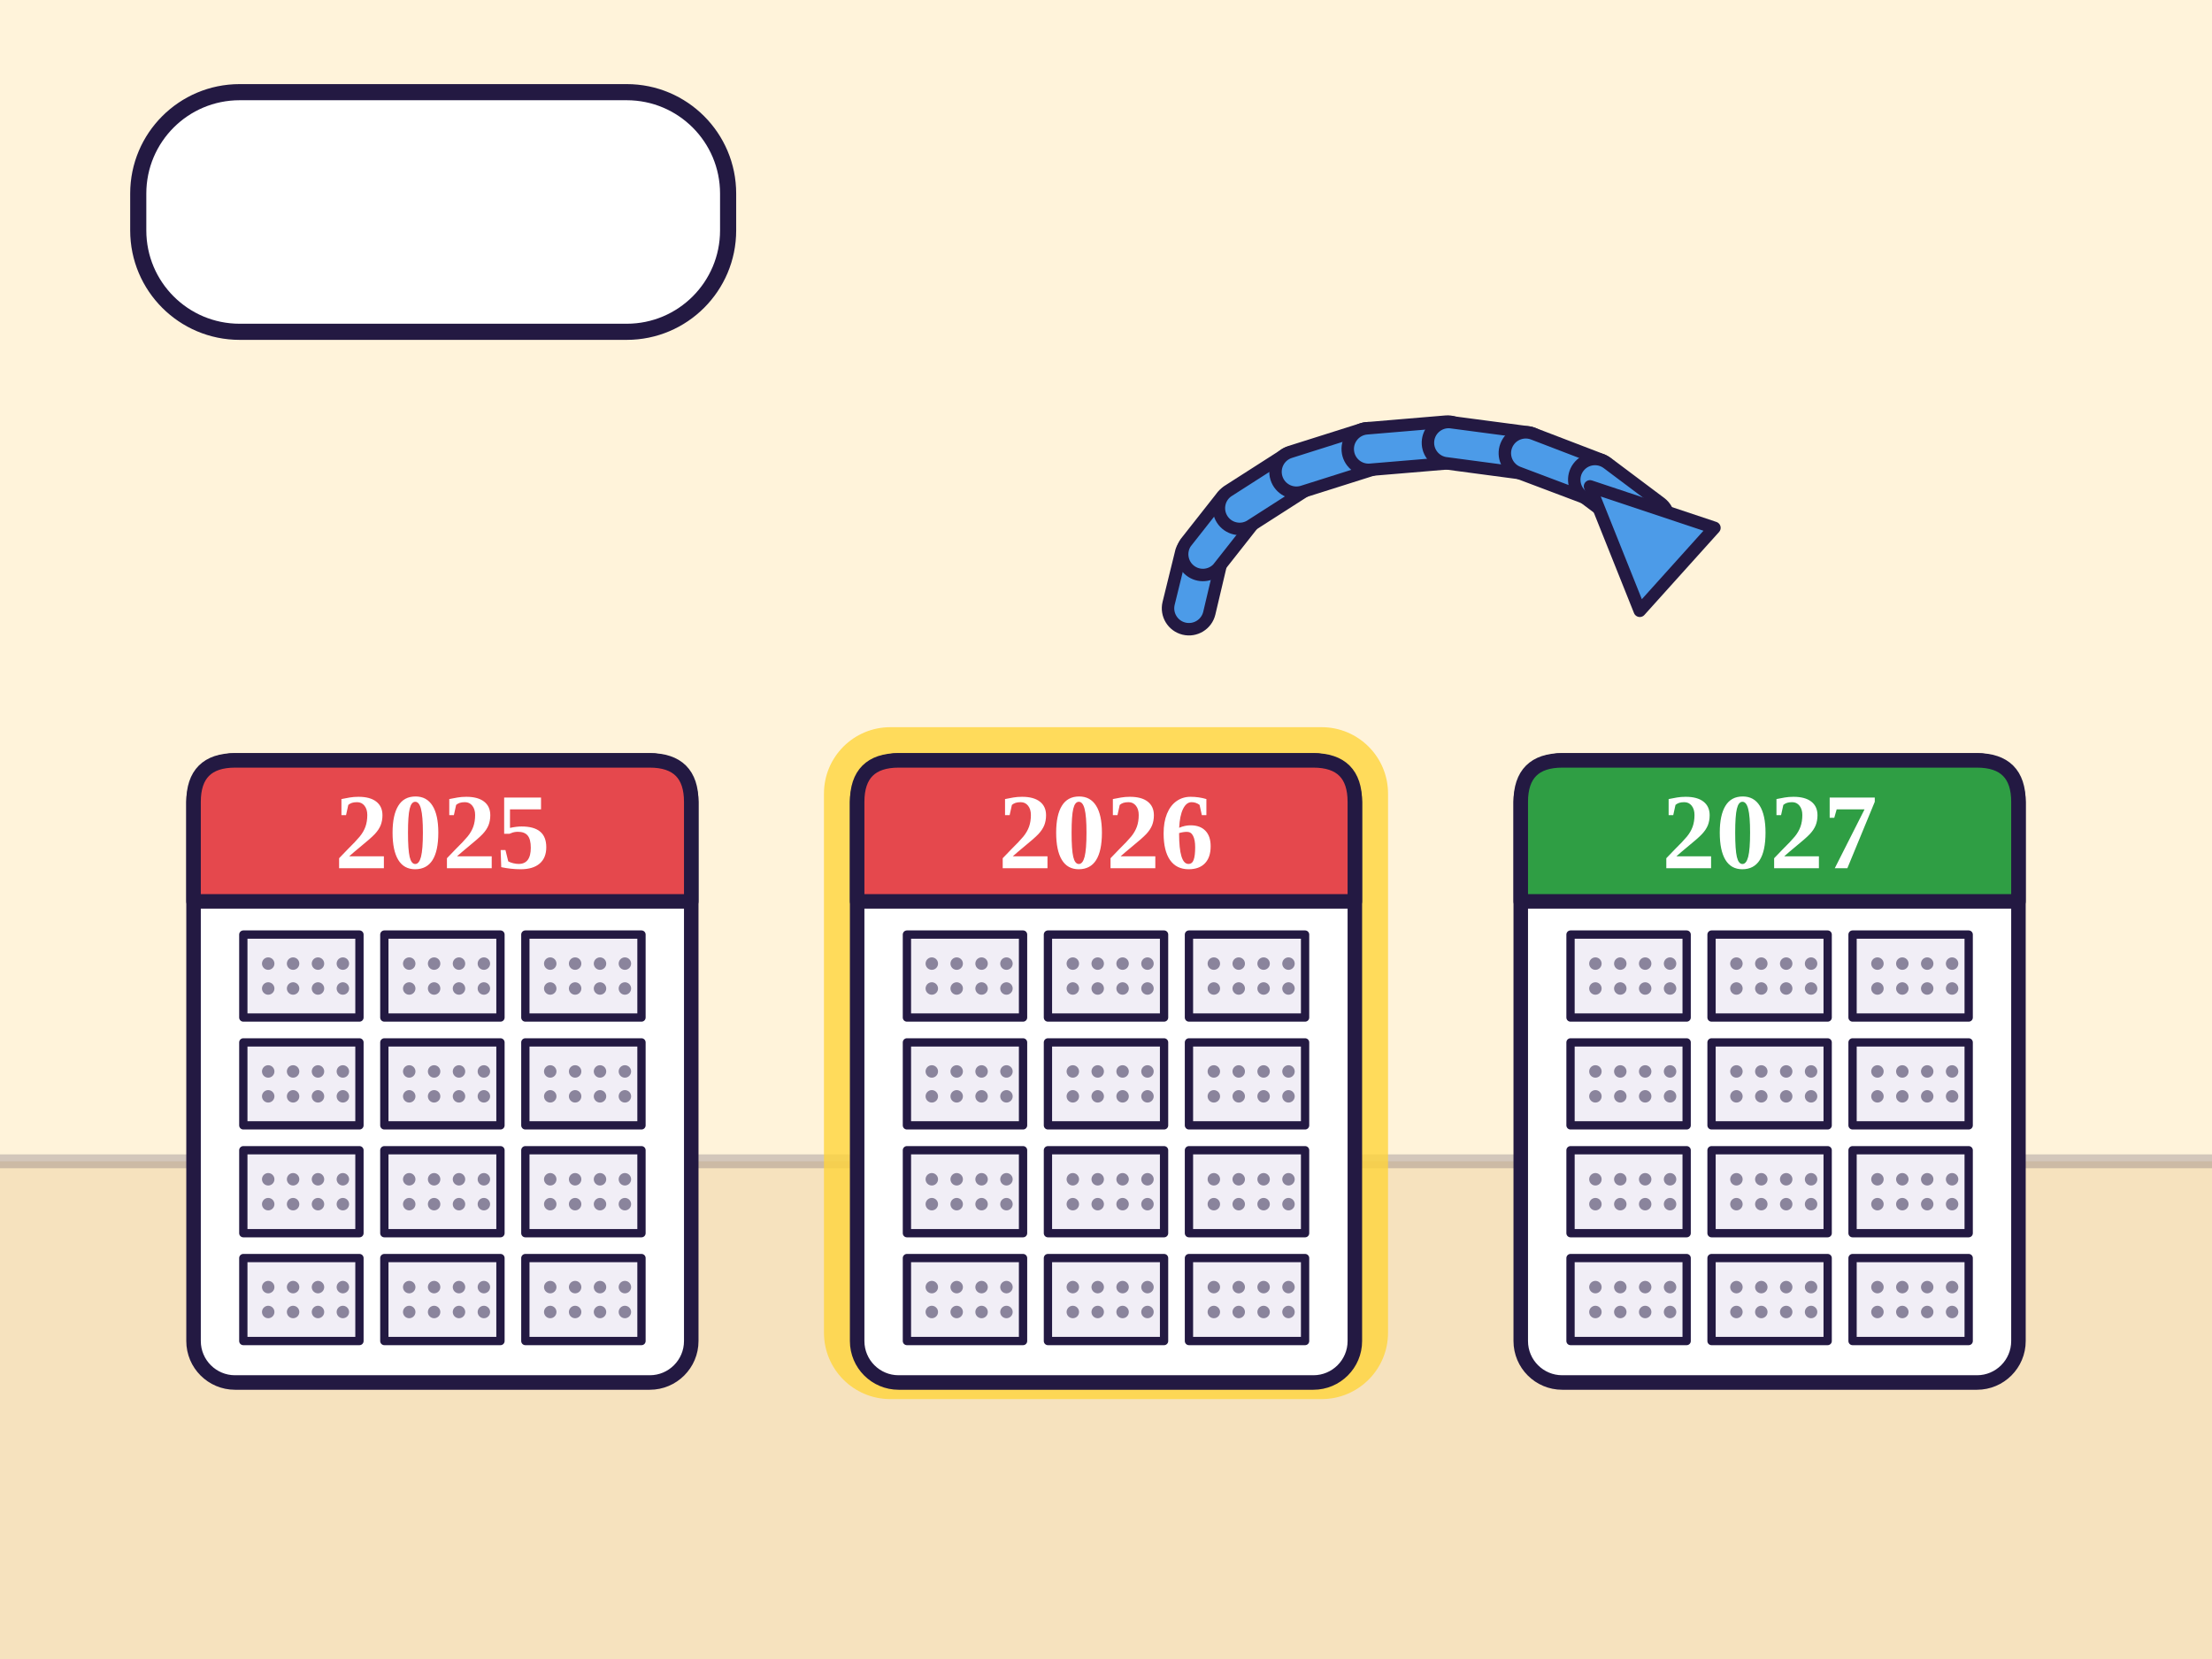
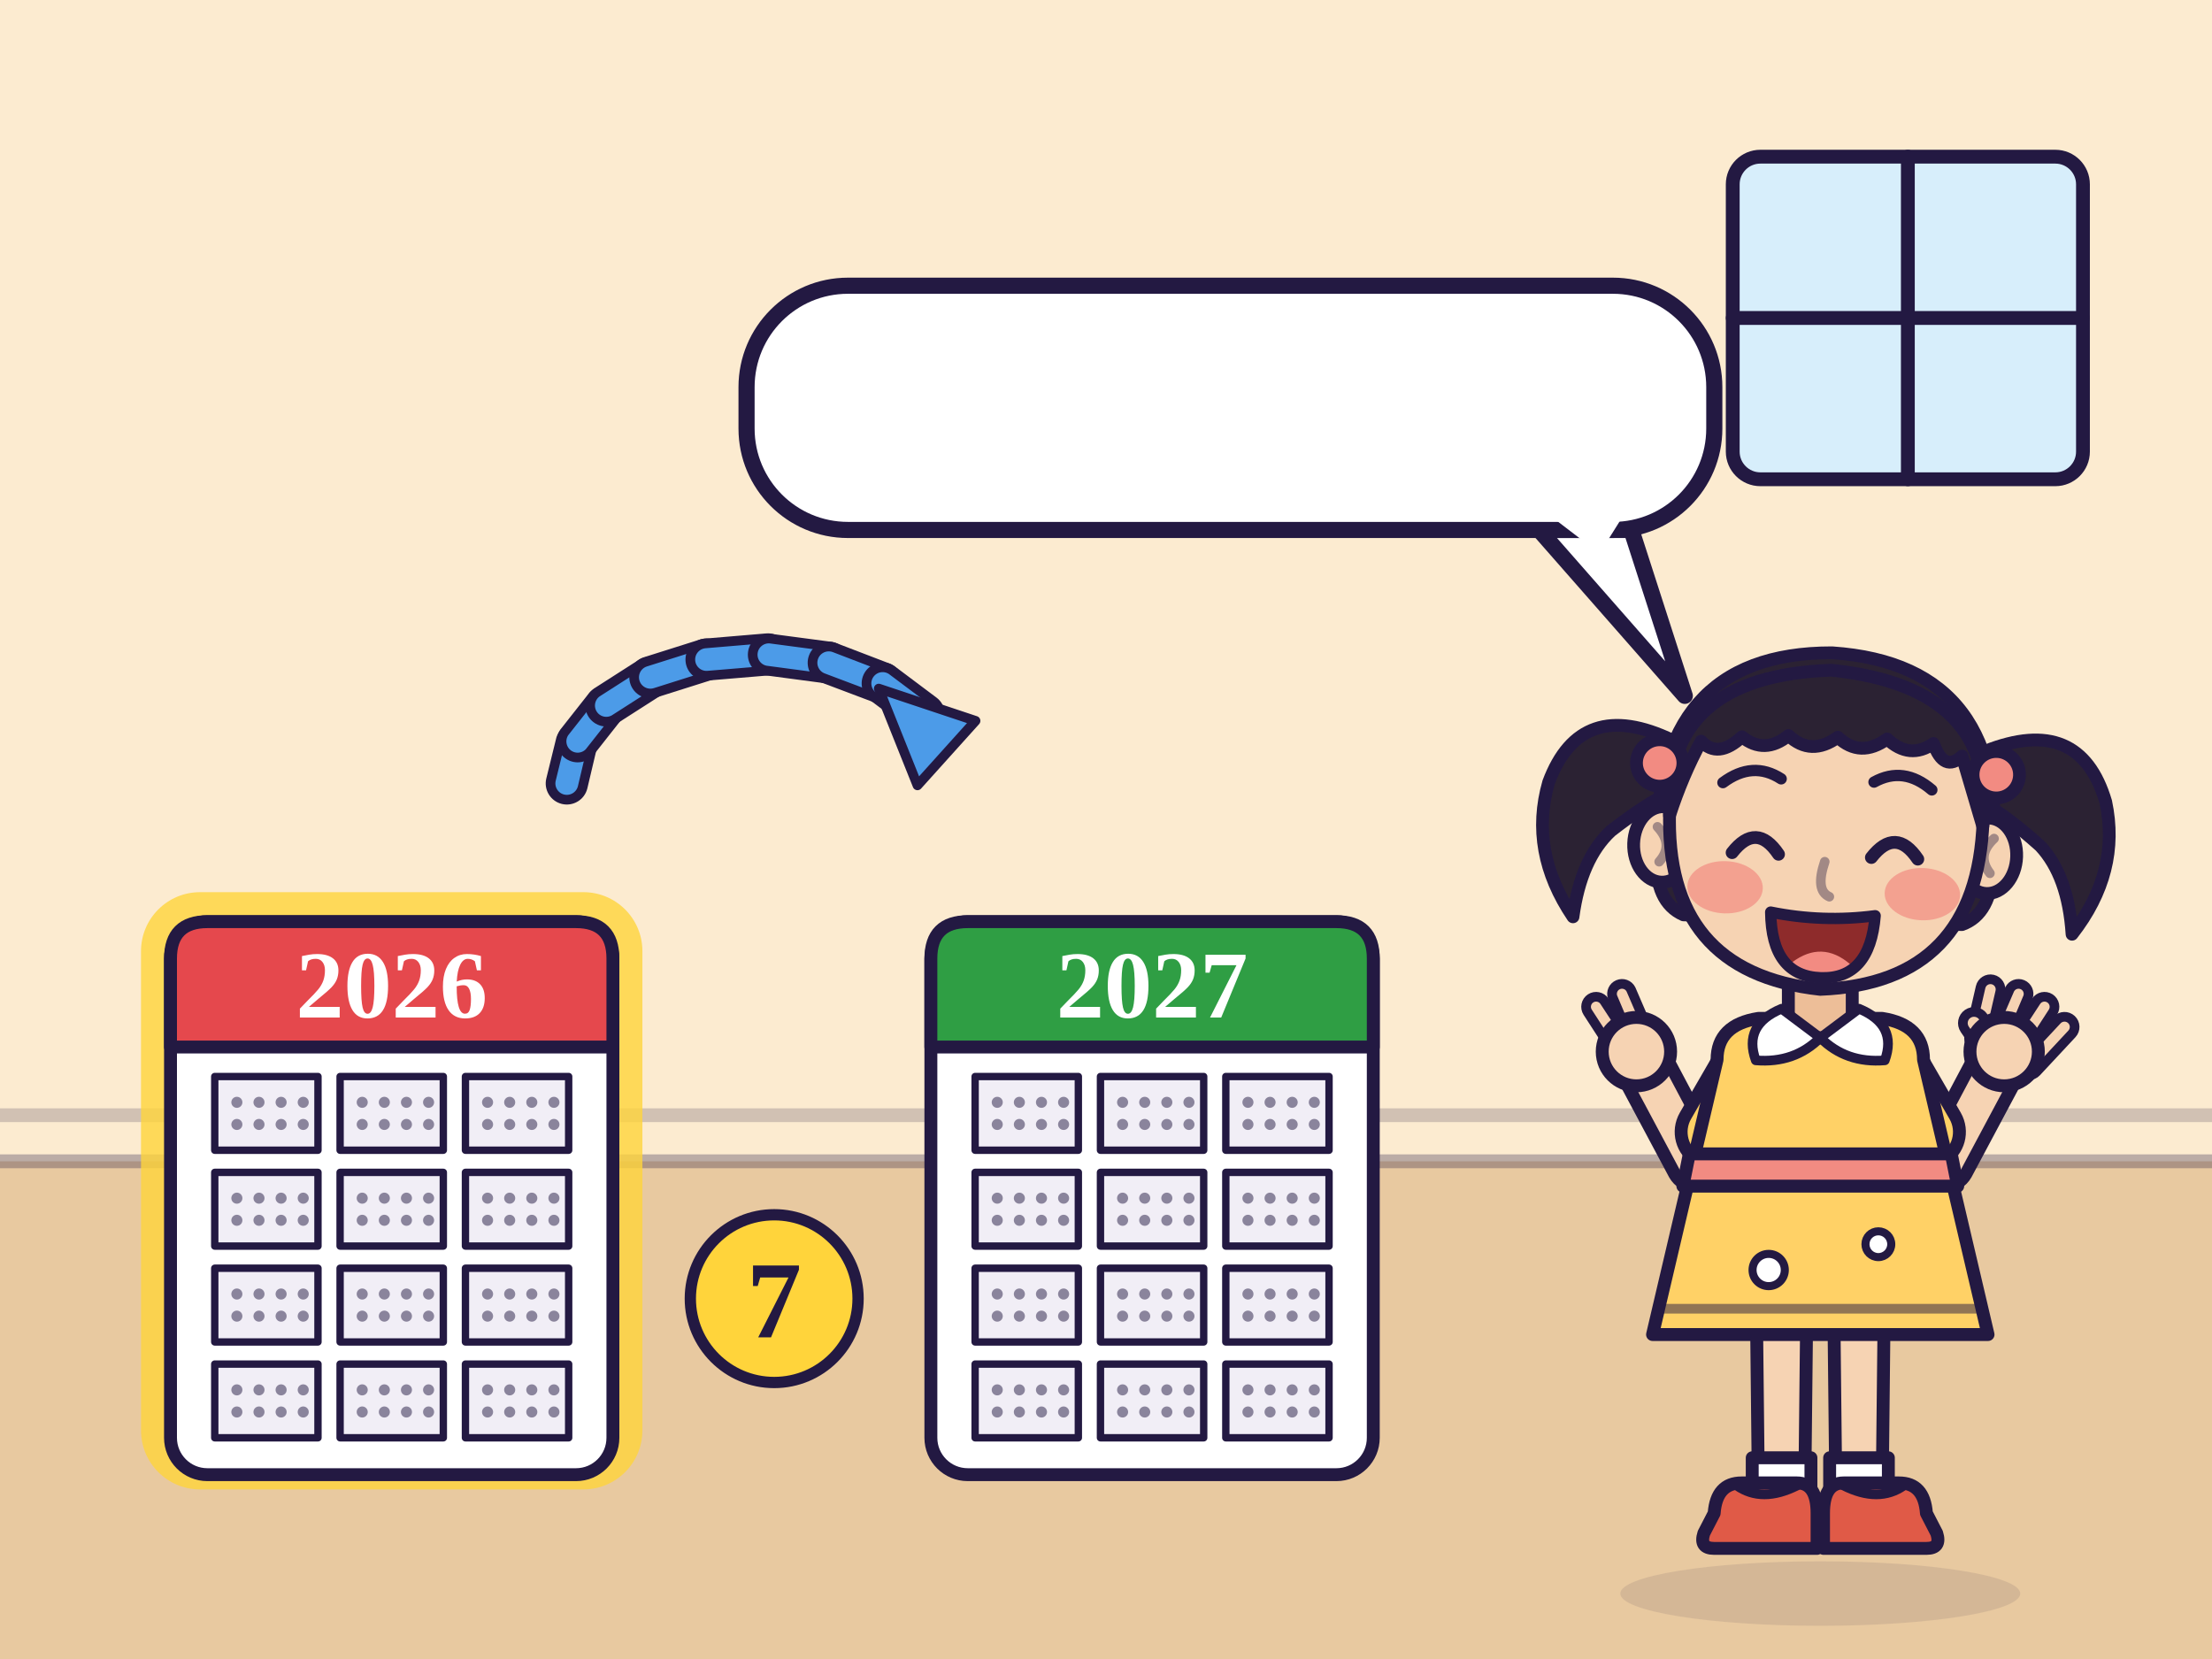
- <svg xmlns="http://www.w3.org/2000/svg" viewBox="0 0 480 360" role="img" aria-label="The 2026 calendar (this year) glows; a blue arrow goes forward to the 2027 calendar: next year (&quot;明年&quot;).">
+ <svg xmlns="http://www.w3.org/2000/svg" viewBox="0 0 480 360" role="img" aria-label="An arrow goes forward from the 2026 calendar to 2027; Little Sister happily holds up seven fingers: &quot;明年我七岁！&quot;">
  <g stroke="#231942" stroke-width="3.5" stroke-linejoin="round" stroke-linecap="round">
-     <rect x="0" y="0" width="480" height="360" fill="#FFF3DA" stroke="none" />
-     <rect x="0" y="252" width="480" height="108" fill="#F6E2BE" stroke="none" />
-     <path d="M0 252L480 252" fill="none" stroke-width="3" opacity="0.2" />
-     <g transform="translate(96 300) scale(0.9 0.9)">
-       <g class="prop p-year-cal">
-         <rect x="-60" y="-150" width="120" height="150" rx="10" fill="#FFFFFF" />
-         <path d="M-60 -116L-60 -140Q-60 -150 -50 -150L50 -150Q60 -150 60 -140L60 -116Z" fill="#E5484D" stroke-width="3.5" />
-         <text x="0" y="-124" font-family="Baloo 2, Nunito, sans-serif" font-weight="800" font-size="26" text-anchor="middle" fill="#FFFFFF" stroke="none">2025</text>
-         <path d="M-48 -108h28v20h-28ZM-14 -108h28v20h-28ZM20 -108h28v20h-28ZM-48 -82h28v20h-28ZM-14 -82h28v20h-28ZM20 -82h28v20h-28ZM-48 -56h28v20h-28ZM-14 -56h28v20h-28ZM20 -56h28v20h-28ZM-48 -30h28v20h-28ZM-14 -30h28v20h-28ZM20 -30h28v20h-28Z" fill="#F1EEF6" stroke-width="2" />
-         <path d="M-42 -101h18M-42 -95h18M-8 -101h18M-8 -95h18M26 -101h18M26 -95h18M-42 -75h18M-42 -69h18M-8 -75h18M-8 -69h18M26 -75h18M26 -69h18M-42 -49h18M-42 -43h18M-8 -49h18M-8 -43h18M26 -49h18M26 -43h18M-42 -23h18M-42 -17h18M-8 -23h18M-8 -17h18M26 -23h18M26 -17h18" fill="none" stroke-width="3" stroke-dasharray="0 6" opacity="0.5" />
-       </g>
-     </g>
-     <g transform="translate(240 300) scale(0.9 0.9)">
+     <rect x="0" y="0" width="480" height="360" fill="#FCEBD0" stroke="none" />
+     <rect x="0" y="252" width="480" height="108" fill="#E8C9A0" stroke="none" />
+     <path d="M0 252L480 252" fill="none" stroke-width="3" opacity="0.3" />
+     <path d="M0 242L480 242" fill="none" stroke-width="3" opacity="0.2" />
+     <rect x="376" y="34" width="76" height="70" rx="6" fill="#D7EEFB" stroke-width="3" />
+     <path d="M414 34L414 104M376 69L452 69" fill="none" stroke-width="3" />
+     <g transform="translate(85 320) scale(0.8 0.8)">
      <g class="prop p-year-cal">
        <rect x="-68" y="-158" width="136" height="162" rx="16" fill="#FFD43B" stroke="none" opacity="0.8" />
        <rect x="-60" y="-150" width="120" height="150" rx="10" fill="#FFFFFF" />
        <path d="M-60 -116L-60 -140Q-60 -150 -50 -150L50 -150Q60 -150 60 -140L60 -116Z" fill="#E5484D" stroke-width="3.5" />
        <text x="0" y="-124" font-family="Baloo 2, Nunito, sans-serif" font-weight="800" font-size="26" text-anchor="middle" fill="#FFFFFF" stroke="none">2026</text>
        <path d="M-48 -108h28v20h-28ZM-14 -108h28v20h-28ZM20 -108h28v20h-28ZM-48 -82h28v20h-28ZM-14 -82h28v20h-28ZM20 -82h28v20h-28ZM-48 -56h28v20h-28ZM-14 -56h28v20h-28ZM20 -56h28v20h-28ZM-48 -30h28v20h-28ZM-14 -30h28v20h-28ZM20 -30h28v20h-28Z" fill="#F1EEF6" stroke-width="2" />
        <path d="M-42 -101h18M-42 -95h18M-8 -101h18M-8 -95h18M26 -101h18M26 -95h18M-42 -75h18M-42 -69h18M-8 -75h18M-8 -69h18M26 -75h18M26 -69h18M-42 -49h18M-42 -43h18M-8 -49h18M-8 -43h18M26 -49h18M26 -43h18M-42 -23h18M-42 -17h18M-8 -23h18M-8 -17h18M26 -23h18M26 -17h18" fill="none" stroke-width="3" stroke-dasharray="0 6" opacity="0.5" />
      </g>
    </g>
-     <g transform="translate(384 300) scale(0.9 0.9)">
-       <g class="prop p-year-cal">
-         <rect x="-60" y="-150" width="120" height="150" rx="10" fill="#FFFFFF" />
-         <path d="M-60 -116L-60 -140Q-60 -150 -50 -150L50 -150Q60 -150 60 -140L60 -116Z" fill="#2F9E44" stroke-width="3.5" />
-         <text x="0" y="-124" font-family="Baloo 2, Nunito, sans-serif" font-weight="800" font-size="26" text-anchor="middle" fill="#FFFFFF" stroke="none">2027</text>
-         <path d="M-48 -108h28v20h-28ZM-14 -108h28v20h-28ZM20 -108h28v20h-28ZM-48 -82h28v20h-28ZM-14 -82h28v20h-28ZM20 -82h28v20h-28ZM-48 -56h28v20h-28ZM-14 -56h28v20h-28ZM20 -56h28v20h-28ZM-48 -30h28v20h-28ZM-14 -30h28v20h-28ZM20 -30h28v20h-28Z" fill="#F1EEF6" stroke-width="2" />
-         <path d="M-42 -101h18M-42 -95h18M-8 -101h18M-8 -95h18M26 -101h18M26 -95h18M-42 -75h18M-42 -69h18M-8 -75h18M-8 -69h18M26 -75h18M26 -69h18M-42 -49h18M-42 -43h18M-8 -49h18M-8 -43h18M26 -49h18M26 -43h18M-42 -23h18M-42 -17h18M-8 -23h18M-8 -17h18M26 -23h18M26 -17h18" fill="none" stroke-width="3" stroke-dasharray="0 6" opacity="0.5" />
-       </g>
-     </g>
-     <g transform="translate(312 132) scale(0.9 0.9)">
+     <g transform="translate(165 170) scale(0.7 0.7)">
      <g class="prop p-arc-arrow target">
        <path d="M-55.1 1.2L-52.1-11.5A5 5 0 0 0-61.8-13.8L-64.9-1.2A5 5 0 0 0-55.1 1.2Z" fill="#4C9BE8" stroke-width="3" />
        <path d="M-53-9.6L-44.1-20.9A5 5 0 0 0-51.9-27.1L-60.8-15.8A5 5 0 0 0-53-9.6Z" fill="#4C9BE8" stroke-width="3" />
        <path d="M-45.3-19.8L-31.4-28.7A5 5 0 0 0-36.8-37.1L-50.7-28.2A5 5 0 0 0-45.3-19.8Z" fill="#4C9BE8" stroke-width="3" />
        <path d="M-32.6-28.1L-15.2-33.6A5 5 0 0 0-18.2-43.2L-35.6-37.7A5 5 0 0 0-32.6-28.1Z" fill="#4C9BE8" stroke-width="3" />
        <path d="M-16.3-33.4L2.8-35A5 5 0 0 0 1.9-45L-17.1-43.4A5 5 0 0 0-16.3-33.4Z" fill="#4C9BE8" stroke-width="3" />
        <path d="M1.7-35L20.5-32.5A5 5 0 0 0 21.9-42.4L3-44.9A5 5 0 0 0 1.7-35Z" fill="#4C9BE8" stroke-width="3" />
        <path d="M19.4-32.7L36.1-26.4A5 5 0 0 0 39.7-35.7L23-42.1A5 5 0 0 0 19.4-32.7Z" fill="#4C9BE8" stroke-width="3" />
        <path d="M34.9-27L47.7-17.4A5 5 0 0 0 53.7-25.4L40.9-35A5 5 0 0 0 34.9-27Z" fill="#4C9BE8" stroke-width="3" />
        <path d="M36.7-29.4L66.7-19.4L48.7 0.6Z" fill="#4C9BE8" stroke-width="3" />
      </g>
    </g>
-     <g transform="translate(94 72)">
-       <g class="bubble b-1 has-text">
-         <g transform="translate(-94 -72)">
-           <rect x="30" y="20" width="128" height="52" rx="22" fill="#FFFFFF" />
+     <g transform="translate(250 320) scale(0.8 0.8)">
+       <g class="prop p-year-cal">
+         <rect x="-60" y="-150" width="120" height="150" rx="10" fill="#FFFFFF" />
+         <path d="M-60 -116L-60 -140Q-60 -150 -50 -150L50 -150Q60 -150 60 -140L60 -116Z" fill="#2F9E44" stroke-width="3.5" />
+         <text x="0" y="-124" font-family="Baloo 2, Nunito, sans-serif" font-weight="800" font-size="26" text-anchor="middle" fill="#FFFFFF" stroke="none">2027</text>
+         <path d="M-48 -108h28v20h-28ZM-14 -108h28v20h-28ZM20 -108h28v20h-28ZM-48 -82h28v20h-28ZM-14 -82h28v20h-28ZM20 -82h28v20h-28ZM-48 -56h28v20h-28ZM-14 -56h28v20h-28ZM20 -56h28v20h-28ZM-48 -30h28v20h-28ZM-14 -30h28v20h-28ZM20 -30h28v20h-28Z" fill="#F1EEF6" stroke-width="2" />
+         <path d="M-42 -101h18M-42 -95h18M-8 -101h18M-8 -95h18M26 -101h18M26 -95h18M-42 -75h18M-42 -69h18M-8 -75h18M-8 -69h18M26 -75h18M26 -69h18M-42 -49h18M-42 -43h18M-8 -49h18M-8 -43h18M26 -49h18M26 -43h18M-42 -23h18M-42 -17h18M-8 -23h18M-8 -17h18M26 -23h18M26 -17h18" fill="none" stroke-width="3" stroke-dasharray="0 6" opacity="0.5" />
+       </g>
+     </g>
+     <g transform="translate(168 300) scale(0.7 0.7)">
+       <g class="prop p-digit digit">
+         <circle cx="0" cy="-26" r="26" fill="#FFD43B" />
+         <text x="0" y="-14" font-family="Baloo 2, Nunito, sans-serif" font-weight="800" font-size="34" text-anchor="middle" fill="#231942" stroke="none">7</text>
+       </g>
+     </g>
+     <g transform="translate(395 336) scale(0.7 0.7)">
+       <g class="char c-1 ch-meimei act">
+         <g transform="translate(-150 -432)">
+           <ellipse class="shadow" cx="150" cy="446" rx="62" ry="10" fill="#231942" stroke="none" opacity="0.1" />
+           <g class="figure" stroke="#231942" stroke-width="4" stroke-linejoin="round" stroke-linecap="round">
+             <g class="legs">
+               <path d="M129.9 329.7L146.1 329.7L145.1 422.6L130.9 422.6Z" fill="#F6D3B3" />
+               <path d="M128.9 403.9L147.1 403.9L147.1 422.6L128.9 422.6Z" fill="#FFFFFF" />
+               <path d="M153.9 329.7L170.1 329.7L169.1 422.6L154.9 422.6Z" fill="#F6D3B3" />
+               <path d="M152.9 403.9L171.1 403.9L171.1 422.6L152.9 422.6Z" fill="#FFFFFF" />
+               <path d="M149 421.1Q149 411.7 142.8 411.7L125.6 411.7Q117.8 411.7 117.1 421.1L113.9 427.3Q112.4 432 117.1 432L149 432Z" fill="#E05A47" />
+               <path d="M124.1 412.5Q131.9 418 142.8 412.5" fill="none" stroke-width="3" />
+               <path d="M151 421.1Q151 411.7 157.2 411.7L174.4 411.7Q182.2 411.7 182.9 421.1L186.1 427.3Q187.6 432 182.9 432L151 432Z" fill="#E05A47" />
+               <path d="M175.9 412.5Q168.1 418 157.2 412.5" fill="none" stroke-width="3" />
+             </g>
+             <g transform="translate(150 333.7)">
+               <g class="upper">
+                 <g transform="translate(-150 -333.7)">
+                   <g transform="translate(172 283.7)">
+                     <g class="arm-left">
+                       <g transform="translate(-172 -283.7)">
+                         <path d="M165.6 287.4L182.3 316.2A7.4 7.4 0 0 0 195.1 316L210.2 287.7A7.4 7.4 0 0 0 197.2 280.8L188.4 297.4L178.4 280A7.4 7.4 0 0 0 165.6 287.4Z" fill="#F6D3B3" />
+                         <path d="M163.3 288.7L174.4 307.9A10 10 0 0 0 191.8 297.9L180.7 278.7A10 10 0 0 0 163.3 288.7Z" fill="#FFD166" />
+                         <path d="M202.3 274.6L205.8 259.4A3.1 3.1 0 0 0 199.7 258L196.2 273.2A3.1 3.1 0 0 0 202.3 274.6Z" fill="#F6D3B3" stroke-width="3" />
+                         <path d="M207.3 277.9L214.4 261.1A3.1 3.1 0 0 0 208.7 258.7L201.5 275.4A3.1 3.1 0 0 0 207.3 277.9Z" fill="#F6D3B3" stroke-width="3" />
+                         <path d="M212.2 281.1L222.1 265.8A3.1 3.1 0 0 0 216.9 262.4L206.9 277.7A3.1 3.1 0 0 0 212.2 281.1Z" fill="#F6D3B3" stroke-width="3" />
+                         <path d="M217 284.3L228 272.5A3.1 3.1 0 0 0 223.4 268.2L212.4 280A3.1 3.1 0 0 0 217 284.3Z" fill="#F6D3B3" stroke-width="3" />
+                         <path d="M208.4 278.9L200.5 267.2A3.4 3.4 0 0 0 194.8 271.1L202.7 282.7A3.4 3.4 0 0 0 208.4 278.9Z" fill="#F6D3B3" stroke-width="3" />
+                         <circle class="hand" cx="207" cy="278" r="10.6" fill="#F6D3B3" />
+                       </g>
+                     </g>
+                   </g>
+                   <g transform="translate(128 283.7)">
+                     <g class="arm-right">
+                       <g transform="translate(-128 -283.7)">
+                         <path d="M121.6 280L111.6 297.4L102.8 280.8A7.4 7.4 0 0 0 89.8 287.7L104.9 316A7.4 7.4 0 0 0 117.7 316.2L134.4 287.4A7.4 7.4 0 0 0 121.6 280Z" fill="#F6D3B3" />
+                         <path d="M119.3 278.7L108.2 297.9A10 10 0 0 0 125.6 307.9L136.7 288.7A10 10 0 0 0 119.3 278.7Z" fill="#FFD166" />
+                         <path d="M93.1 277.7L83.1 262.4A3.1 3.1 0 0 0 77.9 265.8L87.8 281.1A3.1 3.1 0 0 0 93.1 277.7Z" fill="#F6D3B3" stroke-width="3" />
+                         <path d="M98.5 275.4L91.3 258.7A3.1 3.1 0 0 0 85.6 261.1L92.7 277.9A3.1 3.1 0 0 0 98.5 275.4Z" fill="#F6D3B3" stroke-width="3" />
+                         <circle class="hand" cx="93" cy="278" r="10.6" fill="#F6D3B3" />
+                       </g>
+                     </g>
+                   </g>
+                   <g class="body">
+                     <path d="M118 280.5Q118 269.7 130.8 267.7L169.2 267.7Q182 269.7 182 280.5L202 365.7L98 365.7Z" fill="#FFD166" />
+                     <path d="M109.4 309.7L190.6 309.7L192.6 319.7L107.4 319.7Z" fill="#F28B82" />
+                     <g class="neck">
+                       <rect x="140.1" y="250.7" width="19.8" height="23" rx="6" fill="#EDBE98" />
+                     </g>
+                     <path d="M138 264.7Q126 269.7 130 280.7Q142 281.7 150 273.7Z" fill="#FFFFFF" stroke-width="3" />
+                     <path d="M162 264.7Q174 269.7 170 280.7Q158 281.7 150 273.7Z" fill="#FFFFFF" stroke-width="3" />
+                     <circle cx="134" cy="345.7" r="5" fill="#FFFFFF" stroke-width="2.5" />
+                     <circle cx="168" cy="337.7" r="4" fill="#FFFFFF" stroke-width="2.5" />
+                     <path d="M101.6 357.7L198.4 357.7" fill="none" stroke-width="3" opacity="0.5" />
+                   </g>
+                   <g transform="translate(150 258.7) rotate(2)">
+                     <g class="head">
+                       <g transform="translate(-150 -258.7)">
+                         <g transform="translate(150 210.1) scale(0.9)" stroke-width="4.4">
+                           <g class="hair-back">
+                             <path d="M-54-30Q-86-44-96-14Q-102 10-86 32Q-84 12-74 2Q-62-8-54-12Z" fill="#2B2233" />
+                             <path d="M54-30Q86-44 96-14Q102 10 86 32Q84 12 74 2Q62-8 54-12Z" fill="#2B2233" />
+                             <path d="M-58 10Q-62-60 0-62Q62-60 58 10Q58 26 48 30L-48 30Q-58 26-58 10Z" fill="#2B2233" />
+                           </g>
+                           <g class="ears">
+                             <ellipse cx="-56" cy="6" rx="10" ry="13" fill="#F6D3B3" />
+                             <ellipse cx="56" cy="6" rx="10" ry="13" fill="#F6D3B3" />
+                             <path d="M-58 0Q-52 6-57 12" fill="none" stroke-width="3.3" opacity="0.4" />
+                             <path d="M58 0Q52 6 57 12" fill="none" stroke-width="3.3" opacity="0.4" />
+                           </g>
+                           <path class="face" d="M-54-6Q-54-52 0-52Q54-52 54-6Q54 50 0 54Q-54 50-54-6Z" fill="#F6D3B3" />
+                           <g class="hair">
+                             <path d="M-54-4Q-58-52 0-56Q58-52 54-4Q50-16 46-28Q40-22 36-32Q28-26 20-33Q11-26 3-33Q-6-26-14-33Q-22-26-30-32Q-38-24-44-30Q-50-18-54-4Z" fill="#2B2233" />
+                             <circle cx="-58" cy="-22" r="8" fill="#F28B82" />
+                             <circle cx="58" cy="-22" r="8" fill="#F28B82" />
+                           </g>
+                           <g class="cheeks">
+                             <ellipse cx="-34" cy="20" rx="13" ry="9" fill="#F28B82" stroke="none" opacity="0.7" />
+                             <ellipse cx="34" cy="20" rx="13" ry="9" fill="#F28B82" stroke="none" opacity="0.7" />
+                           </g>
+                           <g class="brows">
+                             <path d="M-36-16Q-26-24-16-18M16-18Q26-24 36-16" fill="none" stroke-width="3.9" />
+                           </g>
+                           <g transform="translate(0 4)">
+                             <g class="eyes">
+                               <g transform="translate(0 -4)">
+                                 <path d="M-32 8Q-24-3-16 8M16 8Q24-3 32 8" fill="none" stroke-width="4.4" />
+                               </g>
+                             </g>
+                           </g>
+                           <g class="nose">
+                             <path d="M0 10Q-3 20 2 22" fill="none" stroke-width="3.3" opacity="0.4" />
+                           </g>
+                           <g class="mouth">
+                             <path d="M-18 28Q0 31 18 28Q17 50 0 50Q-17 50-18 28Z" fill="#8E2B2B" stroke="none" />
+                             <path d="M-10 45Q0 37 10 45Q6 50 0 50Q-6 50-10 45Z" fill="#F28B82" stroke="none" />
+                             <path d="M-18 28Q0 31 18 28Q17 50 0 50Q-17 50-18 28Z" fill="none" stroke-width="3.9" />
+                           </g>
+                         </g>
+                       </g>
+                     </g>
+                   </g>
+                 </g>
+               </g>
+             </g>
+           </g>
+         </g>
+       </g>
+     </g>
+     <g transform="translate(365.6 151)">
+       <g class="bubble b-1 has-text line-0">
+         <g transform="translate(-365.6 -151)">
+           <path d="M334 115L365.6 151L354 115Z" fill="#FFFFFF" />
+           <rect x="162" y="62" width="210" height="53" rx="22" fill="#FFFFFF" />
+           <path d="M335.2 111L347.1 120.1L352.8 111Z" fill="#FFFFFF" stroke="none" />
        </g>
      </g>
    </g>
  </g>
</svg>
